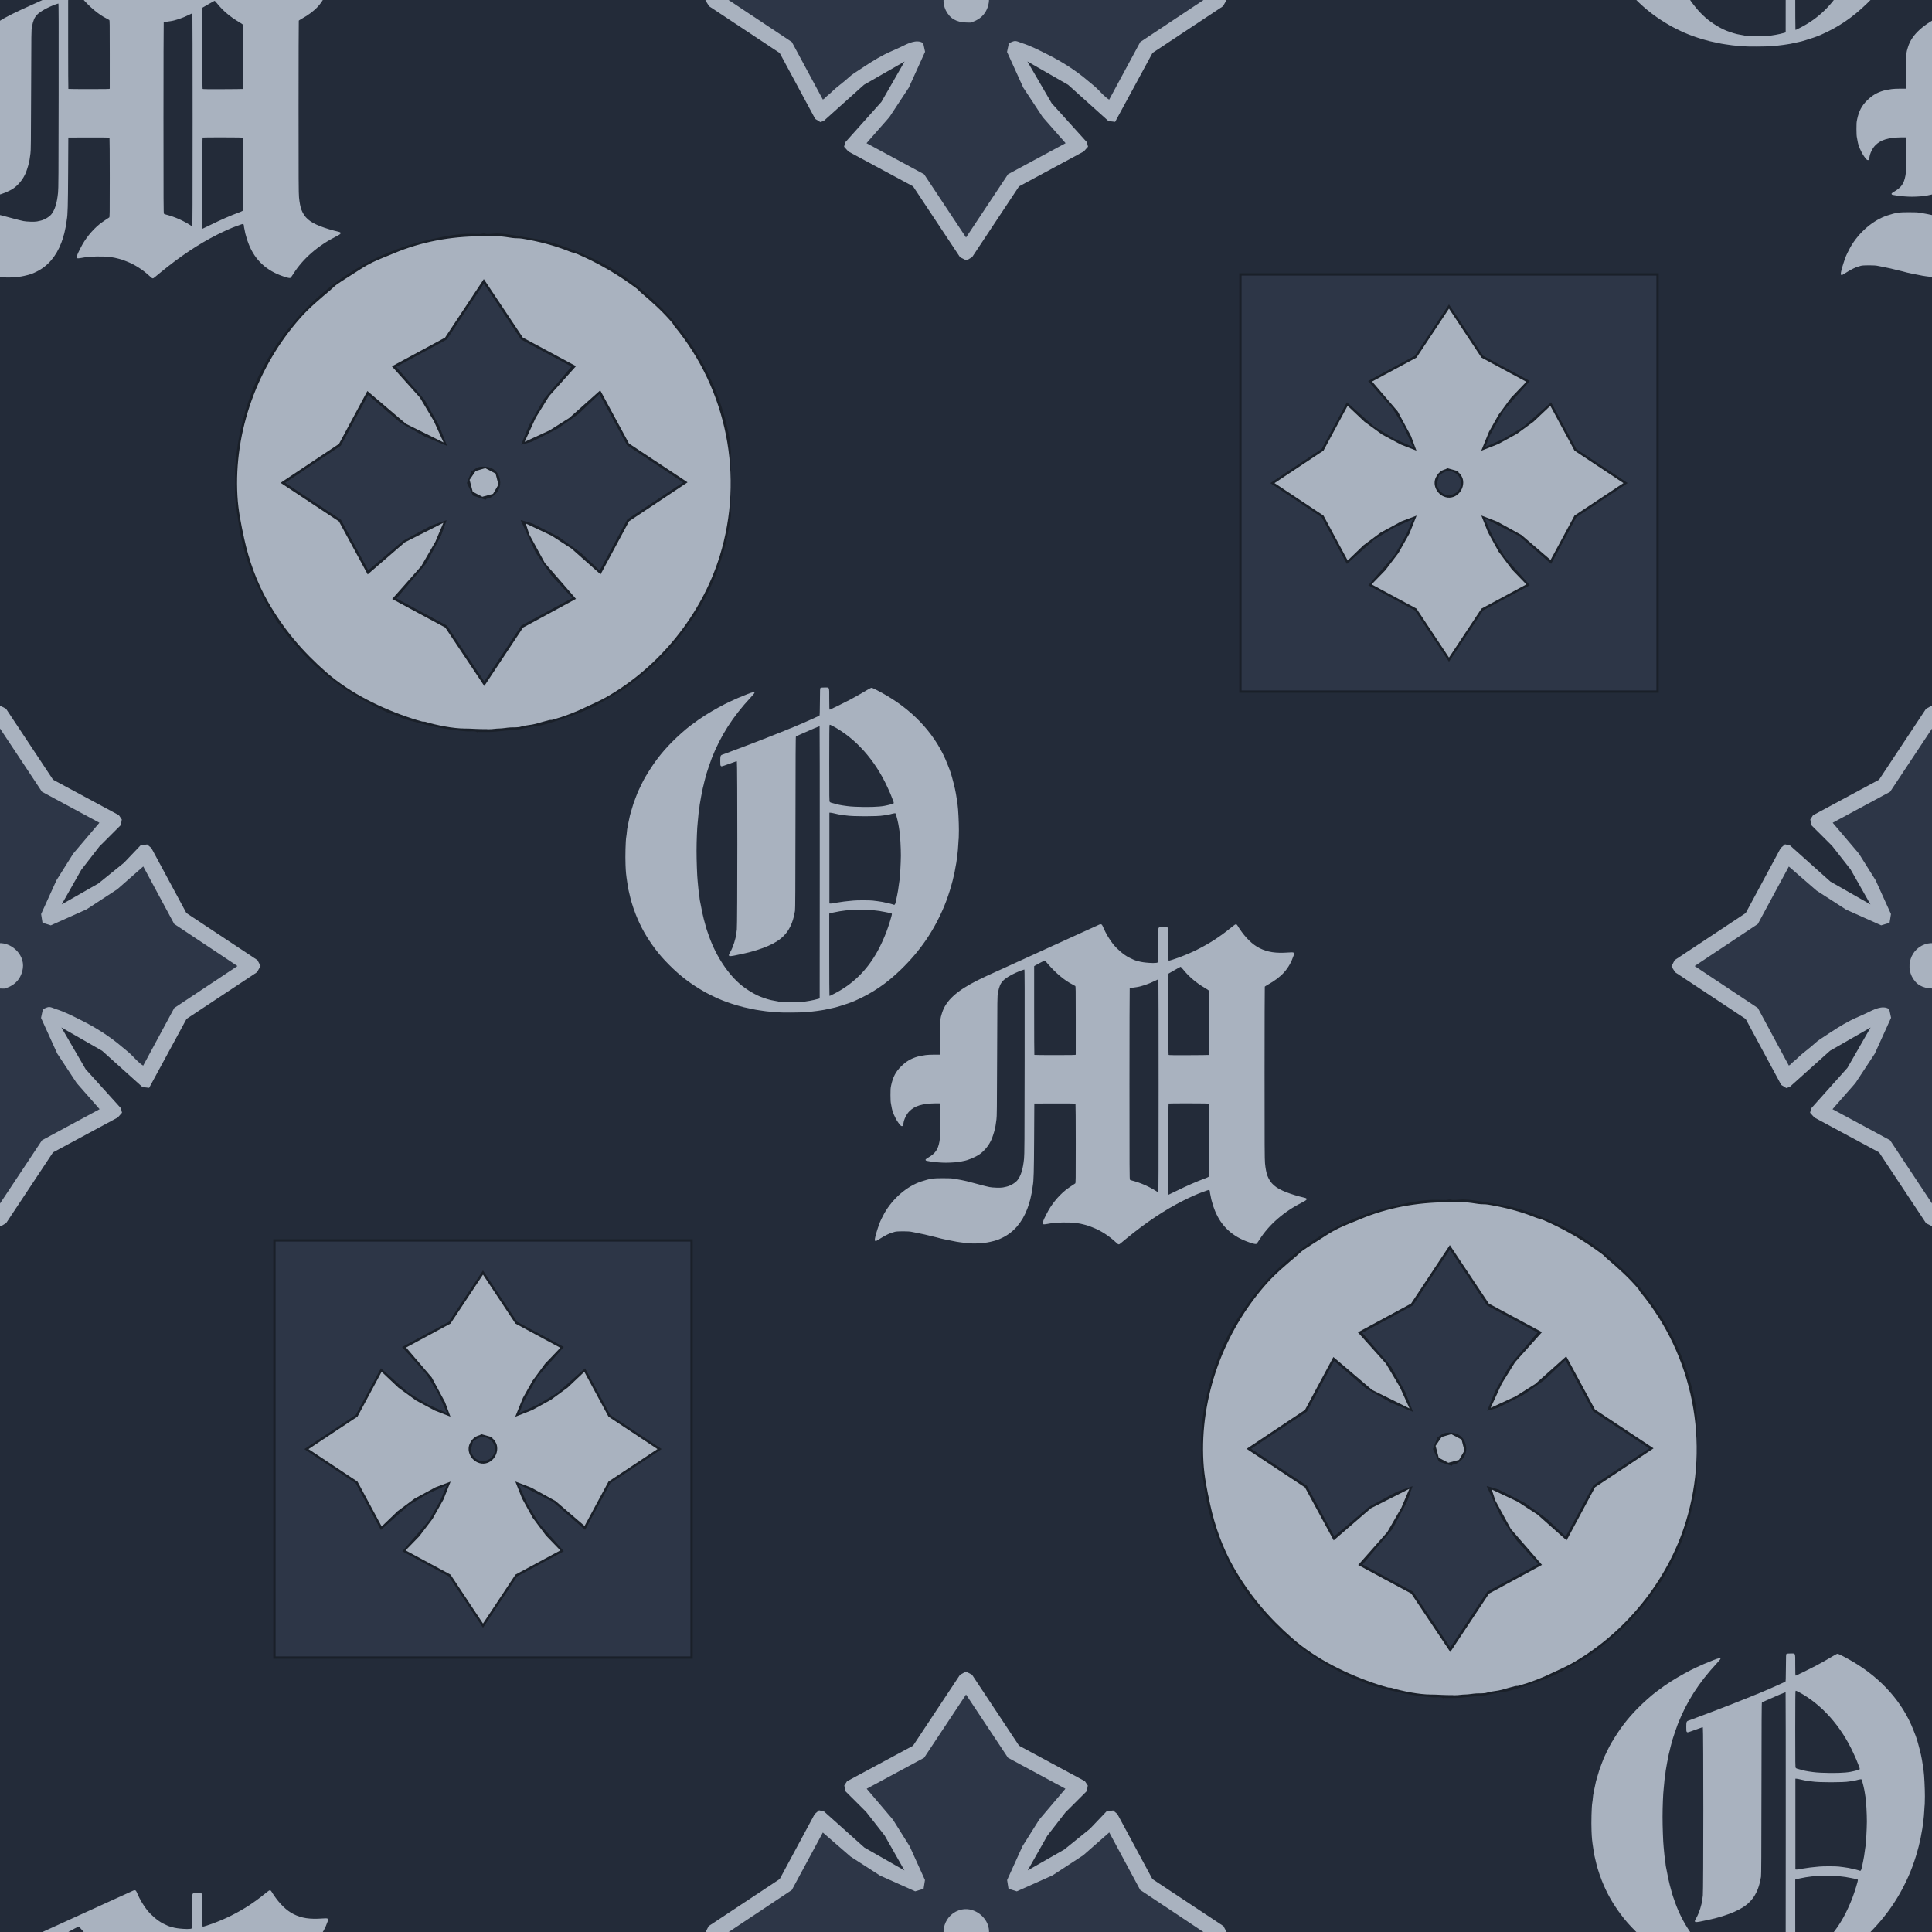
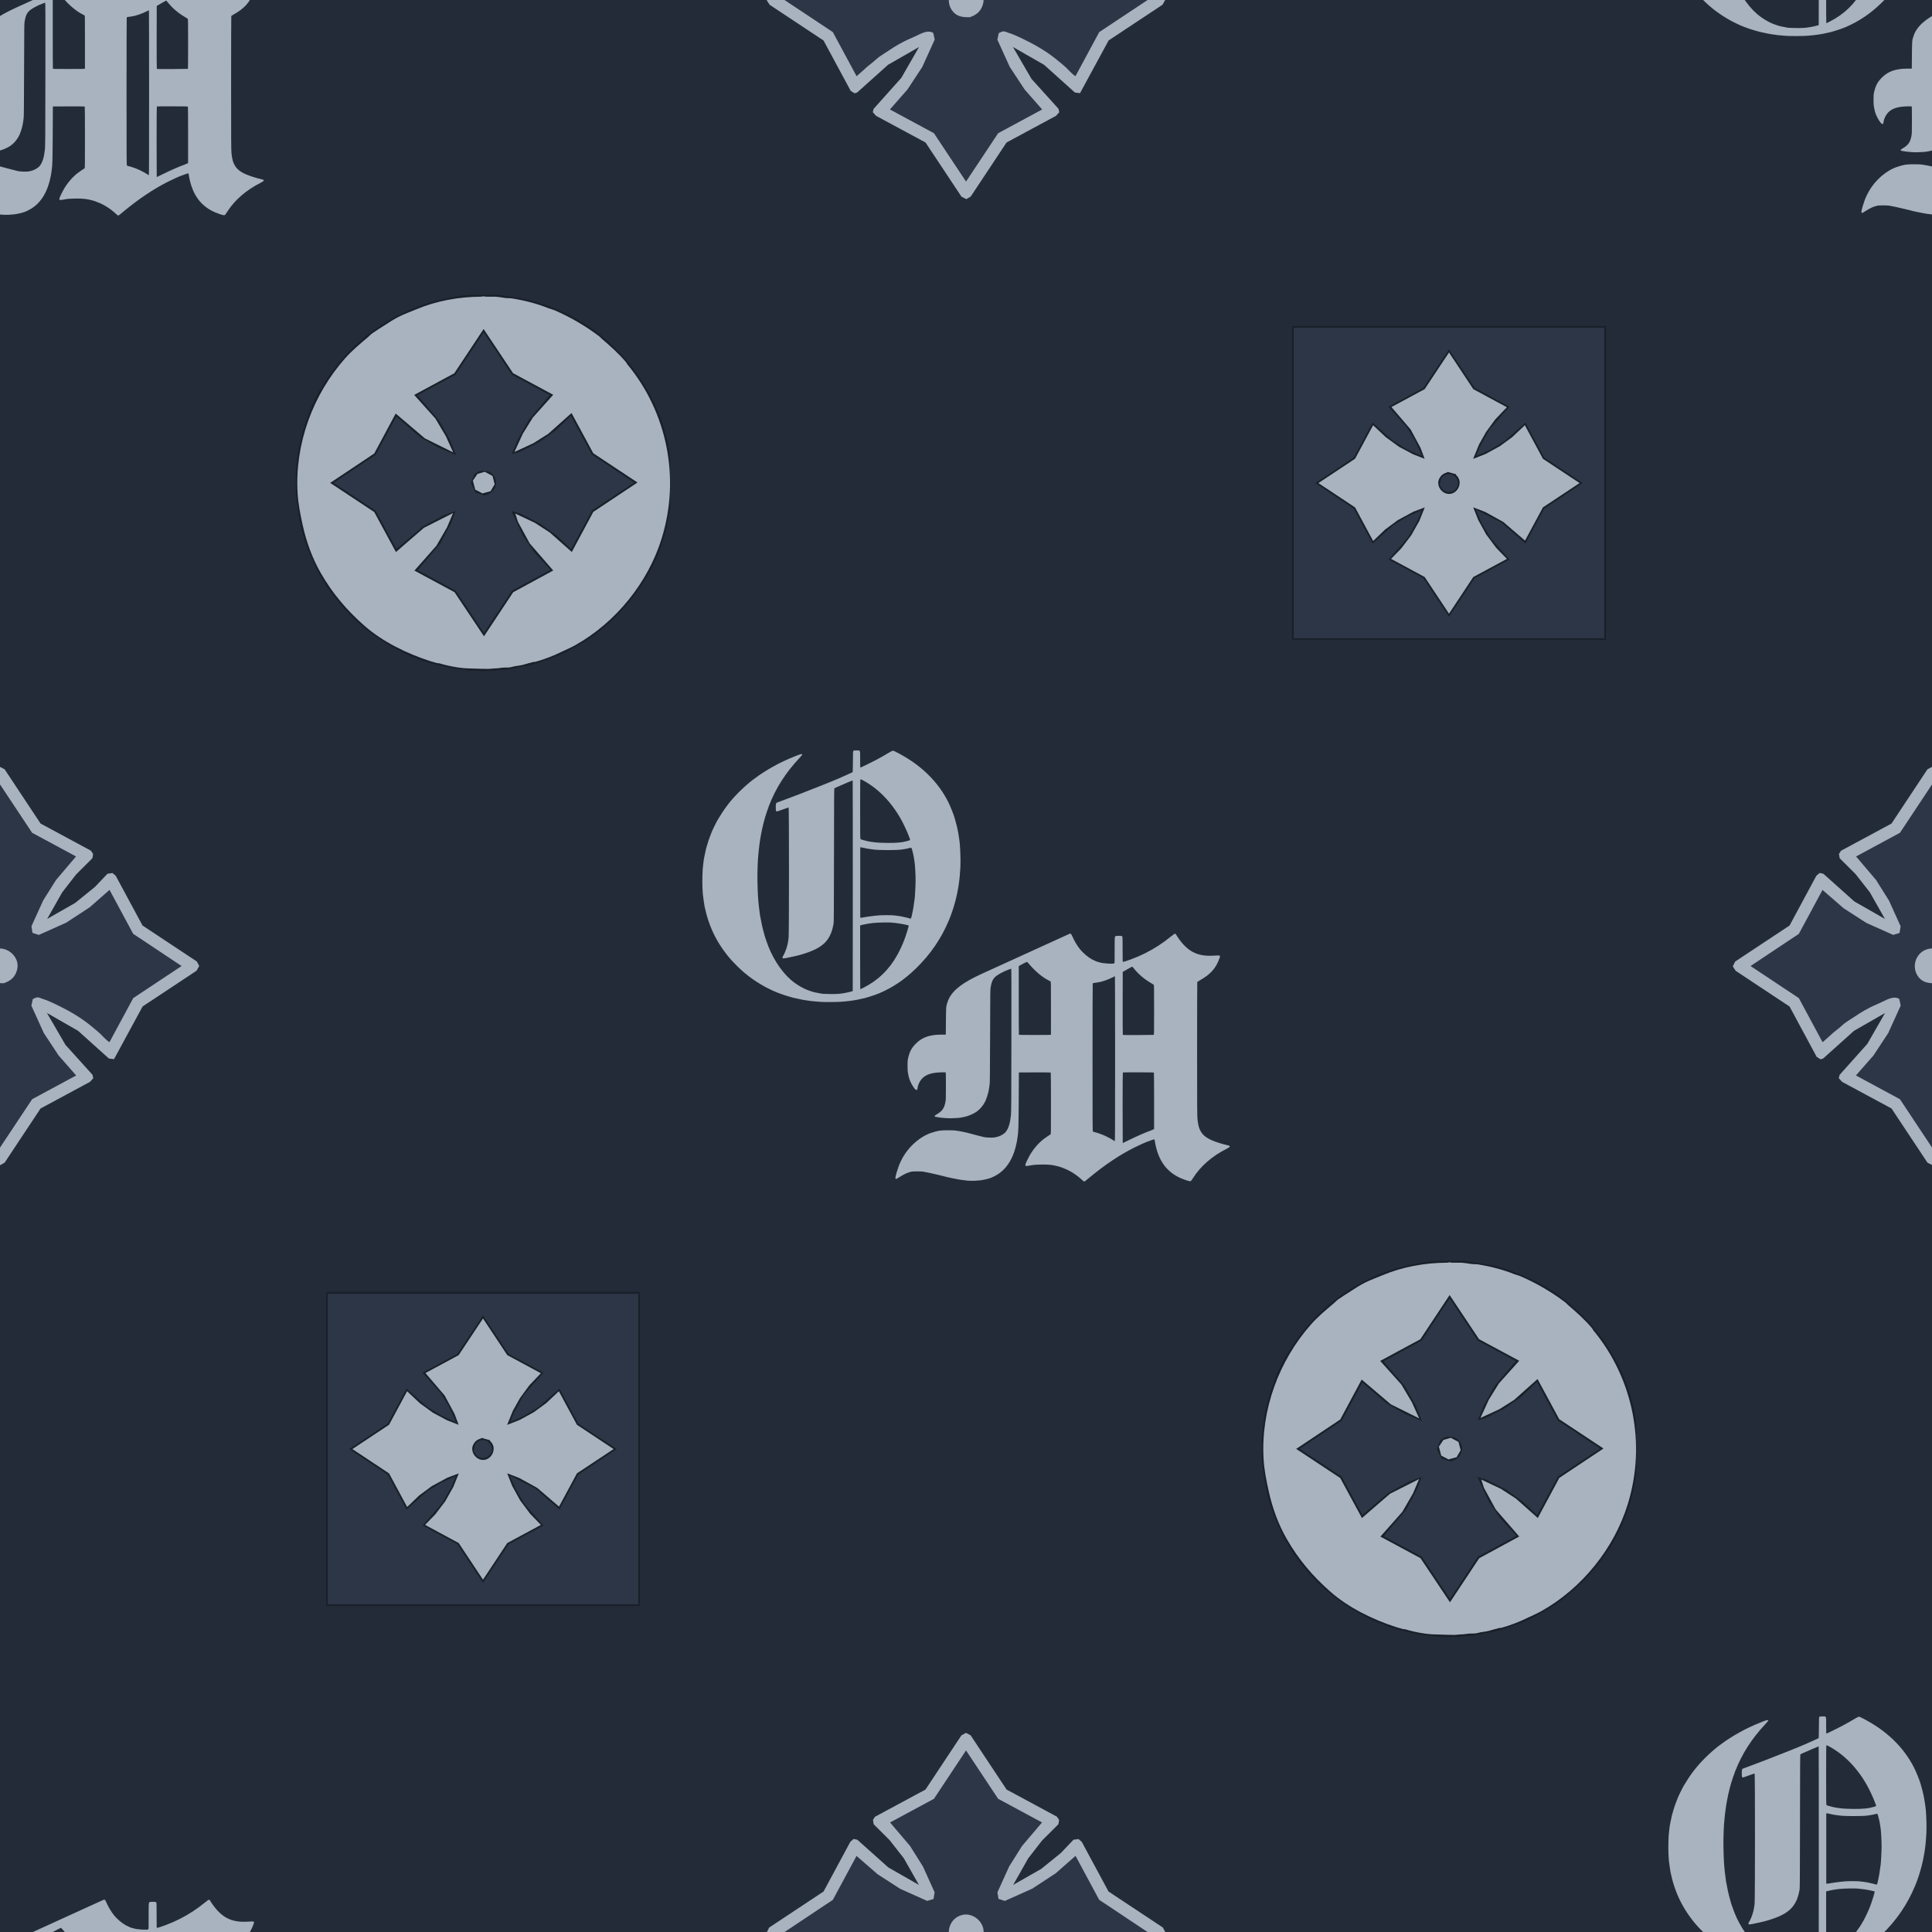
- <svg xmlns="http://www.w3.org/2000/svg" width="76mm" height="76mm" viewBox="0 0 76 76">
+ <svg xmlns="http://www.w3.org/2000/svg" width="80mm" height="80mm" viewBox="0 0 80 80">
  <style>.lt{fill:#a9b2bf}.dk{fill:#2d3647}.ln{fill:#1a2029}</style>
  <defs>
    <symbol id="om" viewBox="0.00 0.00 565.25 462.75">
      <path class="lt" fill-rule="evenodd" d="M409.92 459.78 C410.36 459.42 412.50 457.66 414.67 455.87 C430.80 442.58 446.23 432.29 461.50 424.61 C467.14 421.77 474.32 418.58 476.94 417.74 C477.32 417.62 478.41 417.23 479.38 416.87 C482.50 415.70 482.80 415.64 483.17 416.15 C483.35 416.39 483.50 417.00 483.50 417.50 C483.50 418.00 483.66 418.96 483.85 419.64 C484.05 420.32 484.29 421.49 484.38 422.25 C484.48 423.01 484.69 423.96 484.86 424.38 C485.03 424.79 485.26 425.57 485.36 426.12 C485.60 427.41 486.48 430.02 487.63 432.88 C492.81 445.72 502.14 454.33 515.88 458.96 C519.75 460.27 521.24 460.57 521.85 460.16 C522.14 459.97 523.18 458.53 524.16 456.97 C532.08 444.37 544.52 433.56 560.09 425.74 C563.96 423.80 564.23 422.82 561.09 422.13 C556.61 421.14 550.51 419.29 546.25 417.62 C537.54 414.20 533.39 410.57 530.88 404.16 C530.05 402.05 529.24 397.92 528.88 393.97 C528.55 390.36 528.50 380.48 528.50 319.22 C528.51 280.39 528.59 248.50 528.69 248.35 C528.79 248.20 529.83 247.54 531.00 246.88 C542.80 240.29 548.66 233.68 552.48 222.66 C553.35 220.14 552.91 219.90 548.11 220.25 C537.68 221.01 530.91 219.98 524.27 216.61 C518.49 213.68 512.97 208.32 507.83 200.62 C507.00 199.39 506.19 198.13 506.04 197.83 C505.66 197.11 504.90 196.89 504.16 197.30 C503.82 197.48 502.16 198.76 500.46 200.14 C491.89 207.13 483.09 212.84 473.25 217.77 C468.25 220.27 464.32 221.97 457.62 224.49 C455.00 225.48 450.24 227.00 449.76 227.00 C449.25 227.00 449.25 226.88 449.25 213.89 C449.25 204.73 449.17 200.59 448.97 200.16 C448.82 199.82 448.45 199.48 448.16 199.40 C447.28 199.16 442.58 199.23 441.90 199.49 C440.79 199.91 440.72 200.77 440.76 214.91 C440.80 226.78 440.76 228.10 440.39 228.47 C439.44 229.42 428.44 228.73 424.69 227.48 C423.90 227.22 423.10 227.00 422.93 227.00 C422.41 227.00 418.67 225.38 416.59 224.26 C412.37 221.99 407.27 217.67 403.89 213.50 C400.98 209.93 397.68 204.37 395.74 199.75 C395.30 198.72 394.77 197.68 394.56 197.44 C394.09 196.91 393.12 196.88 392.21 197.35 C391.85 197.54 390.10 198.34 388.34 199.13 C386.57 199.92 384.18 201.01 383.03 201.55 C381.87 202.09 379.34 203.24 377.40 204.11 C375.46 204.98 373.03 206.09 372.00 206.57 C370.97 207.05 368.94 207.98 367.50 208.62 C366.06 209.27 364.03 210.20 363.00 210.68 C361.97 211.16 360.17 211.98 359.00 212.50 C357.83 213.02 355.98 213.86 354.88 214.37 C351.22 216.06 350.39 216.44 347.88 217.57 C346.50 218.19 344.53 219.09 343.50 219.57 C342.47 220.05 340.50 220.95 339.12 221.57 C337.75 222.19 335.76 223.10 334.70 223.59 C333.65 224.09 331.79 224.93 330.58 225.47 C329.37 226.00 327.48 226.86 326.38 227.37 C322.72 229.06 321.89 229.44 319.38 230.57 C318.00 231.19 316.01 232.10 314.95 232.59 C313.90 233.09 312.04 233.93 310.83 234.47 C309.62 235.00 307.73 235.86 306.62 236.37 C302.89 238.10 302.13 238.45 299.50 239.62 C298.06 240.27 294.91 241.78 292.50 242.98 C275.05 251.68 266.16 259.77 262.93 269.88 C261.38 274.74 261.41 274.41 261.26 290.00 L261.12 304.38 L256.25 304.39 C253.57 304.40 250.47 304.55 249.38 304.73 C245.31 305.37 244.59 305.51 242.88 305.98 C237.52 307.45 233.18 310.01 229.12 314.10 C224.63 318.62 222.45 322.82 220.96 329.75 C220.48 332.01 220.41 333.10 220.42 337.62 C220.43 341.35 220.54 343.42 220.82 344.75 C221.03 345.78 221.28 347.07 221.36 347.62 C221.91 351.22 224.08 356.34 226.58 359.96 C228.33 362.49 229.08 363.25 229.84 363.25 C230.63 363.25 230.89 362.79 231.11 360.96 C231.50 357.77 233.55 353.52 235.85 351.15 C240.31 346.55 246.64 344.61 257.62 344.48 C259.27 344.46 260.77 344.46 260.94 344.47 C261.18 344.49 261.25 347.56 261.25 358.91 C261.25 372.43 261.22 373.50 260.73 376.10 C259.51 382.64 257.32 385.76 251.57 389.13 C250.45 389.79 249.46 390.48 249.39 390.67 C249.16 391.27 249.53 391.73 250.34 391.86 C250.77 391.92 252.14 392.15 253.38 392.36 C256.91 392.96 262.28 393.38 266.38 393.37 C270.46 393.36 276.61 392.90 278.00 392.50 C278.48 392.36 279.57 392.13 280.42 392.00 C284.35 391.36 290.35 388.84 294.00 386.29 C297.25 384.02 300.85 379.82 302.62 376.25 C302.99 375.49 303.44 374.59 303.62 374.25 C304.14 373.25 305.96 367.72 306.13 366.62 C306.22 366.07 306.44 365.12 306.63 364.50 C306.81 363.88 307.04 362.64 307.13 361.75 C307.22 360.86 307.48 359.06 307.70 357.75 C308.05 355.65 308.11 349.56 308.25 305.88 C308.40 256.64 308.40 256.36 308.94 253.50 C309.90 248.33 310.95 245.82 313.08 243.56 C315.68 240.81 322.02 237.29 328.75 234.85 C329.64 234.53 330.52 234.26 330.69 234.26 C330.95 234.25 330.99 248.81 330.92 310.19 C330.84 376.79 330.78 386.60 330.43 390.00 C329.57 398.61 327.87 404.12 324.95 407.82 C323.21 410.02 319.10 412.43 315.92 413.12 C315.07 413.30 313.80 413.58 313.10 413.74 C311.25 414.15 304.35 413.95 301.88 413.41 C299.70 412.94 296.60 412.17 294.62 411.61 C293.38 411.26 291.64 410.80 289.00 410.12 C285.63 409.26 284.55 408.97 283.38 408.63 C282.69 408.43 281.62 408.20 281.00 408.11 C280.38 408.02 279.31 407.80 278.62 407.61 C277.94 407.43 276.70 407.21 275.88 407.12 C275.05 407.03 273.48 406.77 272.38 406.54 C270.80 406.22 268.92 406.13 263.50 406.13 C255.27 406.13 253.13 406.45 245.97 408.77 C234.22 412.56 222.44 422.65 215.42 434.93 C214.04 437.35 211.88 441.85 211.25 443.62 C210.21 446.57 209.25 449.49 208.80 451.12 C207.42 456.04 207.26 457.24 207.88 457.75 C208.36 458.15 208.15 458.25 212.00 455.82 C216.02 453.27 219.96 451.34 222.12 450.86 C222.54 450.77 223.38 450.51 224.00 450.29 C225.62 449.71 235.69 449.72 237.88 450.31 C238.70 450.53 239.99 450.78 240.75 450.87 C241.51 450.96 242.47 451.14 242.90 451.27 C243.32 451.40 244.50 451.67 245.52 451.85 C247.36 452.19 249.61 452.71 252.25 453.39 C255.76 454.29 256.98 454.58 258.40 454.87 C259.24 455.04 260.05 455.25 260.21 455.35 C260.36 455.44 261.25 455.68 262.18 455.87 C263.11 456.06 265.17 456.51 266.75 456.86 C268.33 457.22 270.60 457.67 271.79 457.86 C272.97 458.06 274.38 458.33 274.91 458.47 C275.44 458.60 276.66 458.79 277.62 458.88 C278.59 458.97 280.33 459.19 281.50 459.38 C287.48 460.32 296.41 459.99 302.50 458.58 C307.67 457.39 308.82 457.00 312.50 455.21 C321.88 450.65 328.75 442.69 333.09 431.38 C333.86 429.35 334.28 428.03 335.58 423.50 C335.80 422.74 336.10 421.37 336.24 420.44 C336.39 419.52 336.61 418.50 336.73 418.18 C336.85 417.86 337.02 416.82 337.12 415.86 C337.21 414.91 337.44 413.28 337.63 412.25 C338.38 408.28 338.58 400.98 338.73 372.88 L338.88 344.62 L355.74 344.56 C365.01 344.53 372.69 344.59 372.80 344.70 C372.92 344.82 373.01 359.58 373.01 377.52 C373.02 408.51 372.99 410.14 372.57 410.44 C372.33 410.61 370.83 411.60 369.25 412.65 C367.67 413.70 365.63 415.15 364.72 415.88 C358.34 421.03 352.54 428.29 348.89 435.70 C347.96 437.58 347.10 439.32 346.98 439.56 C346.48 440.50 345.75 442.65 345.75 443.16 C345.75 444.12 346.25 444.28 348.40 443.99 C349.49 443.85 351.11 443.58 352.00 443.39 C356.09 442.51 367.75 442.29 373.12 442.98 C375.32 443.26 378.97 443.99 380.12 444.38 C380.68 444.56 381.52 444.79 382.00 444.89 C382.48 444.99 383.21 445.21 383.62 445.39 C384.04 445.56 385.48 446.13 386.84 446.64 C393.41 449.14 400.24 453.51 405.96 458.85 C408.23 460.98 408.41 461.02 409.92 459.78 Z M449.25 382.26 C449.25 357.66 449.34 344.73 449.50 344.63 C449.64 344.54 457.08 344.48 466.05 344.49 C478.61 344.51 482.40 344.58 482.55 344.82 C482.65 344.99 482.74 358.54 482.75 374.94 L482.75 404.76 L481.97 405.23 C481.54 405.49 480.34 406.01 479.28 406.39 C473.08 408.62 464.68 412.29 455.82 416.65 C452.35 418.35 449.45 419.75 449.38 419.75 C449.31 419.75 449.25 402.88 449.25 382.26 Z M438.62 416.35 C436.34 414.79 430.64 411.92 427.50 410.74 C426.33 410.31 424.98 409.80 424.50 409.62 C423.48 409.23 419.68 408.10 418.70 407.89 C418.34 407.81 417.86 407.57 417.64 407.36 C417.29 407.00 417.25 399.47 417.25 328.54 C417.26 285.41 417.34 250.00 417.44 249.84 C417.62 249.58 419.52 249.21 422.50 248.87 C426.48 248.42 433.10 246.21 438.27 243.59 C439.73 242.85 440.99 242.25 441.08 242.25 C441.17 242.25 441.25 281.74 441.25 330.00 C441.25 400.04 441.19 417.75 440.94 417.73 C440.77 417.73 439.73 417.11 438.62 416.35 Z M449.48 304.60 C449.34 304.43 449.27 290.97 449.31 270.98 L449.38 237.65 L454.25 234.84 C456.93 233.29 459.24 232.02 459.39 232.01 C459.53 232.01 460.49 233.04 461.51 234.30 C466.32 240.24 472.10 245.16 479.25 249.38 C480.83 250.32 482.27 251.25 482.44 251.46 C482.68 251.76 482.75 257.48 482.75 278.18 C482.75 299.02 482.68 304.54 482.44 304.63 C482.27 304.69 474.83 304.78 465.92 304.81 C454.30 304.86 449.64 304.80 449.48 304.60 Z M338.92 304.58 C338.82 304.49 338.75 288.01 338.75 267.96 L338.75 231.51 L339.69 230.92 C341.48 229.81 346.98 227.00 347.36 227.00 C347.57 227.00 348.01 227.31 348.34 227.69 C348.67 228.07 349.47 228.99 350.13 229.75 C356.66 237.29 363.81 243.27 370.12 246.46 C371.23 247.01 372.32 247.62 372.57 247.80 C372.99 248.11 373.01 249.59 373.01 276.13 C373.01 291.53 373.00 304.27 373.00 304.44 C373.00 304.68 369.44 304.75 356.04 304.75 C346.71 304.75 339.01 304.68 338.92 304.58 Z M150.07 269.39 C152.03 269.20 154.64 268.96 155.88 268.87 C157.11 268.78 158.97 268.56 160.00 268.37 C161.03 268.19 162.49 267.97 163.25 267.89 C164.65 267.74 167.06 267.27 170.00 266.58 C170.89 266.37 172.19 266.10 172.88 265.97 C173.56 265.85 174.69 265.58 175.38 265.38 C176.06 265.18 177.64 264.72 178.88 264.35 C182.80 263.20 188.10 261.36 190.62 260.26 C205.33 253.86 217.03 245.95 229.10 234.23 C245.00 218.79 256.34 202.17 264.74 182.00 C266.75 177.18 269.30 169.68 270.61 164.75 C271.00 163.31 271.46 161.62 271.64 161.00 C271.83 160.38 272.05 159.43 272.13 158.88 C272.22 158.32 272.45 157.37 272.64 156.75 C272.83 156.13 273.09 155.01 273.21 154.25 C273.33 153.49 273.63 151.86 273.86 150.62 C274.09 149.39 274.44 147.53 274.63 146.50 C274.82 145.47 275.05 143.84 275.14 142.88 C275.22 141.91 275.45 140.11 275.64 138.88 C275.83 137.64 276.11 134.33 276.26 131.51 C276.41 128.70 276.58 126.32 276.65 126.22 C276.71 126.11 276.77 123.13 276.78 119.58 C276.79 113.19 276.23 101.89 275.73 98.75 C275.59 97.86 275.32 95.94 275.13 94.50 C274.75 91.66 273.98 87.31 273.54 85.50 C273.39 84.88 272.93 82.97 272.52 81.25 C272.11 79.53 271.49 77.17 271.13 76.00 C270.77 74.83 270.36 73.42 270.23 72.88 C270.09 72.33 269.61 70.92 269.15 69.75 C268.69 68.58 267.84 66.39 267.25 64.88 C258.41 42.27 241.09 22.71 217.62 8.84 C212.04 5.53 205.67 2.25 204.85 2.25 C204.48 2.25 202.88 3.04 201.15 4.09 C197.10 6.55 191.22 9.89 187.17 12.03 C183.05 14.20 170.81 20.25 170.52 20.25 C170.06 20.25 170.00 19.19 170.00 11.12 C170.00 1.13 170.37 2.00 166.12 2.00 C164.12 2.00 163.21 2.10 162.86 2.35 C162.39 2.70 162.37 3.15 162.31 13.83 C162.25 22.21 162.16 25.01 161.93 25.20 C161.76 25.34 158.64 26.76 155.00 28.37 C151.36 29.97 148.04 31.44 147.62 31.63 C143.42 33.57 119.18 43.29 107.38 47.77 C105.86 48.35 103.33 49.31 101.75 49.92 C100.17 50.53 98.14 51.30 97.25 51.63 C96.36 51.97 94.56 52.64 93.25 53.13 C91.94 53.62 90.09 54.32 89.12 54.67 C88.16 55.03 86.42 55.69 85.25 56.14 C84.08 56.59 82.70 57.09 82.19 57.25 C80.45 57.79 80.25 58.32 80.25 62.49 C80.25 65.89 80.29 66.21 80.76 66.64 C81.26 67.09 81.33 67.08 83.58 66.31 C87.93 64.80 92.13 63.31 92.86 63.02 C93.26 62.86 93.74 62.79 93.92 62.86 C94.43 63.05 94.41 198.11 93.90 201.38 C93.70 202.61 93.47 204.30 93.38 205.12 C92.94 209.06 90.87 215.51 88.87 219.17 C88.36 220.11 87.78 221.18 87.58 221.56 C87.09 222.48 87.36 223.25 88.16 223.25 C89.60 223.25 92.75 222.69 97.38 221.61 C98.34 221.39 99.86 221.05 100.75 220.87 C104.58 220.08 110.66 218.29 115.38 216.56 C127.86 211.96 134.44 206.61 138.47 197.75 C139.57 195.34 140.87 191.09 141.25 188.67 C141.38 187.82 141.63 186.62 141.79 186.00 C142.03 185.14 142.11 168.16 142.18 113.71 C142.24 57.73 142.32 42.50 142.57 42.32 C142.74 42.19 144.11 41.55 145.62 40.90 C147.14 40.25 148.71 39.56 149.12 39.37 C154.16 37.05 161.91 33.81 162.06 33.96 C162.16 34.06 162.22 84.53 162.19 146.10 L162.12 258.06 L160.62 258.50 C156.84 259.61 150.96 260.67 146.50 261.05 C143.05 261.34 129.60 261.12 128.64 260.76 C128.27 260.62 127.16 260.38 126.17 260.24 C123.75 259.89 120.07 259.06 119.00 258.64 C118.52 258.45 117.03 257.94 115.69 257.52 C109.87 255.68 101.65 250.79 96.00 245.81 C85.10 236.18 75.45 220.72 70.14 204.38 C69.96 203.82 69.70 203.09 69.55 202.75 C69.24 202.01 68.50 199.53 67.63 196.25 C67.28 194.94 66.84 193.31 66.65 192.62 C66.00 190.27 64.79 184.54 64.13 180.75 C63.95 179.72 63.69 178.43 63.55 177.88 C63.41 177.32 63.22 175.86 63.12 174.62 C63.03 173.39 62.81 171.64 62.63 170.75 C62.45 169.86 62.23 168.11 62.14 166.88 C62.05 165.64 61.81 163.16 61.62 161.38 C61.17 157.26 60.71 144.52 60.72 136.38 C60.73 128.34 61.18 117.14 61.63 113.62 C61.82 112.11 62.06 109.69 62.14 108.25 C62.23 106.81 62.45 104.89 62.63 104.00 C62.81 103.11 63.04 101.42 63.13 100.25 C63.22 99.08 63.45 97.51 63.63 96.75 C63.81 95.99 64.04 94.70 64.13 93.88 C64.22 93.05 64.40 92.01 64.54 91.56 C64.68 91.11 64.94 89.82 65.12 88.68 C65.29 87.55 65.62 85.89 65.84 85.00 C66.06 84.11 66.37 82.87 66.53 82.25 C66.68 81.63 66.96 80.45 67.14 79.62 C67.32 78.80 67.77 77.11 68.12 75.88 C68.48 74.64 68.89 73.17 69.02 72.62 C69.30 71.51 72.43 62.33 73.20 60.38 C80.55 41.66 90.56 26.03 105.33 10.18 C107.39 7.96 108.50 6.58 108.45 6.31 C108.29 5.54 106.57 5.88 102.50 7.50 C96.68 9.82 94.95 10.53 94.52 10.77 C94.13 10.98 93.27 11.37 88.50 13.51 C83.27 15.86 74.64 20.61 68.08 24.76 C63.54 27.63 61.60 28.99 55.25 33.74 C51.59 36.48 44.57 42.76 40.37 47.04 C31.49 56.09 25.59 63.85 18.44 75.88 C16.92 78.44 12.74 87.01 11.87 89.38 C11.41 90.61 10.74 92.36 10.38 93.25 C9.13 96.32 8.37 98.63 6.77 104.25 C6.52 105.14 6.13 106.49 5.91 107.25 C5.70 108.01 5.40 109.38 5.26 110.31 C5.11 111.23 4.90 112.24 4.78 112.56 C4.66 112.87 4.48 113.74 4.38 114.50 C4.29 115.26 4.05 116.44 3.87 117.12 C3.68 117.81 3.46 119.39 3.37 120.62 C3.28 121.86 3.05 123.83 2.84 125.00 C2.27 128.33 1.94 140.81 2.24 148.25 C2.48 154.21 2.68 156.26 3.66 162.62 C4.53 168.24 4.69 169.21 4.85 169.45 C4.93 169.59 5.17 170.59 5.37 171.67 C5.57 172.74 6.02 174.64 6.38 175.88 C6.73 177.11 7.13 178.57 7.27 179.12 C7.69 180.76 9.47 185.93 10.64 188.89 C14.69 199.17 19.60 207.90 26.51 217.12 C30.04 221.84 33.28 225.54 38.24 230.52 C47.50 239.79 55.99 246.23 68.00 253.05 C69.41 253.85 74.14 256.22 76.12 257.12 C76.95 257.50 78.08 258.01 78.62 258.26 C80.66 259.20 84.20 260.57 86.65 261.39 C88.05 261.85 89.45 262.34 89.78 262.47 C90.71 262.85 96.75 264.60 99.38 265.25 C100.85 265.62 102.86 266.06 105.62 266.61 C106.72 266.83 108.41 267.17 109.38 267.38 C110.34 267.58 111.80 267.81 112.62 267.89 C113.45 267.97 114.97 268.19 116.00 268.38 C117.03 268.58 119.62 268.86 121.75 269.02 C123.88 269.18 126.41 269.40 127.38 269.50 C130.72 269.84 146.30 269.77 150.07 269.39 Z M170.17 255.83 C170.07 255.74 170.00 240.50 170.00 221.95 L170.00 188.24 L170.56 188.02 C170.87 187.91 171.97 187.63 173.00 187.41 C181.22 185.66 185.57 185.19 194.88 185.07 C200.92 184.99 203.23 185.05 205.38 185.35 C206.89 185.56 208.91 185.80 209.88 185.89 C210.84 185.97 212.24 186.19 213.00 186.38 C213.76 186.56 214.99 186.78 215.75 186.87 C216.51 186.96 217.63 187.19 218.25 187.37 C218.87 187.56 219.84 187.79 220.42 187.88 C220.99 187.96 221.52 188.19 221.59 188.38 C221.83 188.99 219.05 198.14 217.00 203.50 C215.08 208.54 212.14 214.93 209.73 219.28 C201.05 235.01 189.11 246.65 173.69 254.40 C170.21 256.15 170.40 256.07 170.17 255.83 Z M222.76 180.76 C222.43 180.55 218.39 179.57 214.00 178.64 C212.97 178.42 211.06 178.13 209.75 177.99 C208.44 177.86 206.64 177.64 205.75 177.50 C203.68 177.19 192.22 177.20 189.75 177.51 C188.72 177.64 186.53 177.86 184.88 178.00 C183.22 178.14 181.03 178.42 180.00 178.61 C178.97 178.81 177.39 179.04 176.50 179.13 C175.61 179.22 174.22 179.46 173.41 179.66 C172.61 179.86 171.54 179.99 171.04 179.95 L170.12 179.88 L170.12 142.50 L170.12 105.12 L171.00 105.15 C171.48 105.16 172.66 105.36 173.62 105.60 C177.19 106.46 178.67 106.75 180.25 106.90 C181.14 106.98 182.83 107.21 184.00 107.41 C189.08 108.27 210.14 108.27 214.50 107.41 C215.53 107.21 217.04 106.96 217.86 106.87 C218.67 106.78 219.61 106.60 219.94 106.47 C220.28 106.35 221.40 106.07 222.45 105.85 C224.12 105.51 224.38 105.50 224.62 105.83 C225.16 106.57 227.06 114.42 227.38 117.25 C227.46 118.01 227.69 119.53 227.89 120.62 C228.41 123.54 229.01 134.28 228.99 140.50 C228.99 145.61 228.21 159.70 227.90 160.50 C227.82 160.71 227.59 162.28 227.39 164.00 C227.01 167.26 226.45 170.74 225.97 172.88 C225.82 173.56 225.55 174.86 225.38 175.75 C224.42 180.72 223.99 181.54 222.76 180.76 Z M191.38 100.21 C188.76 100.10 185.67 99.84 184.50 99.64 C183.33 99.44 181.70 99.20 180.88 99.12 C180.05 99.03 178.81 98.80 178.12 98.62 C177.44 98.43 176.14 98.10 175.25 97.88 C171.46 96.95 170.85 96.74 170.44 96.23 C170.03 95.73 170.00 93.83 170.00 64.40 C170.00 40.88 170.07 33.03 170.29 32.81 C170.51 32.59 171.12 32.80 172.85 33.73 C191.67 43.76 207.68 61.68 218.00 84.25 C220.56 89.86 220.17 88.93 222.77 95.65 C223.04 96.35 223.20 97.09 223.12 97.29 C222.96 97.71 219.50 98.70 215.50 99.48 C210.79 100.39 201.63 100.67 191.38 100.21 Z" />
    </symbol>
    <symbol id="roundel" viewBox="24.26 35.26 216.51 217.99">
      <path class="ln" fill-rule="evenodd" d="M130.33 253.25 C129.93 253.16 129.57 252.83 129.11 252.77 C127.97 252.61 126.76 252.80 125.61 252.75 C124.00 252.67 122.29 252.41 120.67 252.23 C113.73 251.46 106.92 249.76 100.17 247.93 C98.14 247.38 96.01 246.50 94.12 245.59 C93.40 245.24 92.57 245.19 91.83 244.90 C89.94 244.17 88.16 243.18 86.34 242.29 C68.02 233.42 54.61 221.70 42.86 205.18 C40.71 202.15 38.96 198.80 37.07 195.61 C36.32 194.35 35.85 192.95 35.20 191.64 C30.74 182.69 27.46 172.99 25.98 163.12 C25.32 158.74 24.53 154.38 24.26 149.94 C23.55 138.61 25.00 125.16 28.41 114.39 C28.55 113.97 28.45 113.53 28.59 113.11 C30.41 107.35 32.49 101.51 35.21 96.10 C49.23 68.17 74.91 46.64 105.31 38.94 C111.29 37.42 117.33 36.03 123.46 35.52 C125.96 35.31 128.55 35.50 131.06 35.50 C131.70 35.50 132.31 35.24 132.93 35.26 C133.43 35.28 133.88 35.50 134.40 35.50 C135.87 35.51 137.91 35.19 139.17 35.26 C144.33 35.53 149.30 36.74 154.39 37.48 C161.14 38.47 167.80 40.77 174.08 43.40 C179.39 45.63 184.70 48.03 189.62 51.08 C216.02 67.41 234.58 94.29 240.22 124.83 C240.56 126.66 240.50 128.53 240.77 130.37 C243.35 148.11 240.82 166.30 234.68 183.10 C232.33 189.52 228.95 195.79 225.43 201.63 C224.89 202.51 224.14 203.25 223.59 204.11 C216.22 215.59 206.60 225.12 195.64 233.16 C193.12 235.01 190.31 236.46 187.64 238.07 C183.30 240.68 178.62 243.24 173.84 244.93 C168.46 246.83 163.11 248.88 157.53 250.19 C157.08 250.30 156.60 250.21 156.14 250.27 C154.47 250.50 152.73 250.96 151.07 251.28 C149.18 251.65 147.12 252.23 145.19 252.25 C141.87 252.28 138.52 253.00 135.18 253.00 C134.05 253.00 132.92 253.00 131.78 253.00 C131.42 253.00 131.05 253.00 130.68 253.00 C130.52 253.00 130.15 252.83 130.18 253.00 C130.20 253.09 130.23 253.25 130.33 253.25 Z" />
      <path class="lt" fill-rule="evenodd" d="M134.44 251.85 C133.82 251.85 135.67 251.78 136.28 251.75 C136.45 251.74 135.95 251.75 135.78 251.75 C135.52 251.75 135.25 251.75 134.98 251.75 C134.12 251.75 133.25 251.75 132.38 251.75 C129.74 251.75 127.17 251.50 124.51 251.50 C119.55 251.50 112.18 250.06 107.39 248.58 C106.90 248.43 106.39 248.56 105.90 248.43 C104.48 248.03 103.02 247.62 101.61 247.16 C88.49 242.89 74.54 236.11 64.10 226.96 C53.65 217.81 45.46 208.14 38.55 196.08 C33.71 187.62 30.27 178.00 28.21 168.54 C26.86 162.36 25.61 156.23 25.26 149.92 C23.65 121.64 34.09 93.19 52.80 72.09 C56.79 67.59 61.33 63.85 65.88 59.98 C66.80 59.20 67.57 58.31 68.57 57.62 C70.80 56.05 73.13 54.63 75.42 53.15 C78.22 51.33 81.13 49.41 84.14 47.94 C87.25 46.41 90.50 45.24 93.68 43.90 C105.54 38.89 118.52 36.55 131.33 36.50 C131.88 36.50 132.37 36.25 132.90 36.26 C133.34 36.27 133.73 36.48 134.17 36.50 C135.90 36.55 137.64 36.43 139.37 36.50 C141.36 36.59 143.41 36.94 145.38 37.23 C146.78 37.44 148.25 37.29 149.64 37.53 C156.66 38.69 163.73 40.50 170.35 43.16 C171.52 43.63 172.77 43.85 173.94 44.36 C183.10 48.35 191.66 53.33 199.64 59.34 C200.25 59.80 200.77 60.47 201.37 60.98 C206.23 65.13 211.15 69.50 215.27 74.42 C215.57 74.78 215.70 75.24 216.00 75.61 C239.15 103.61 246.60 141.47 235.92 176.13 C228.01 201.81 209.47 224.73 186.08 237.95 C183.43 239.44 180.56 240.62 177.83 241.96 C173.09 244.29 167.94 246.25 162.85 247.68 C162.39 247.81 161.91 247.70 161.46 247.81 C159.50 248.28 157.54 248.89 155.59 249.43 C153.50 250.01 151.20 250.01 149.15 250.66 C147.72 251.11 146.07 250.93 144.59 251.01 C142.84 251.10 141.12 251.50 139.35 251.50 C138.36 251.50 137.44 251.69 136.48 251.74 C135.80 251.77 133.77 251.99 134.44 251.85 Z" />
      <path class="ln" fill-rule="evenodd" d="M133.08 232.92 L116.04 207.41 L92.85 194.92 L105.56 180.55 L111.73 169.85 L115.20 161.65 L98.38 170.16 L82.15 184.18 L69.61 161.05 L44.12 144.19 L69.61 127.19 L82.01 104.09 L98.90 118.44 L115.28 126.56 L111.05 117.22 L104.96 106.96 L92.72 93.31 L115.93 80.77 L132.87 55.20 L149.91 80.75 L173.13 93.23 L161.37 106.35 L155.56 115.72 L150.70 126.30 L161.64 121.25 L170.25 115.81 L183.72 103.79 L196.28 127.03 L221.86 143.97 L196.31 160.97 L183.87 184.16 L171.19 172.92 L162.50 167.28 L151.18 161.93 L152.75 166.74 L159.53 179.20 L173.13 194.87 L149.99 207.42 L133.08 232.92 Z" />
      <path class="dk" fill-rule="evenodd" d="M133.07 230.96 L116.80 206.58 L94.74 194.70 L107.80 179.25 L114.26 167.08 L116.63 160.47 L109.66 162.97 L97.46 169.59 L82.40 182.42 L70.47 160.30 L46.09 144.18 L70.42 127.95 L82.34 105.80 L96.28 117.81 L107.06 123.97 L116.82 128.05 L113.41 119.38 L107.04 108.02 L94.61 93.52 L116.71 81.57 L132.89 57.12 L149.12 81.56 L171.17 93.40 L159.05 107.66 L152.66 119.02 L149.19 127.55 L153.82 126.26 L164.98 120.61 L174.39 113.98 L183.35 105.39 L195.46 127.80 L219.93 143.99 L195.56 160.14 L183.49 182.52 L175.23 174.73 L165.64 167.82 L154.17 161.97 L148.94 160.42 L155.48 174.55 L162.21 184.40 L171.55 194.49 L149.23 206.55 L133.07 230.96 Z" />
      <path class="ln" fill-rule="evenodd" d="M133.74 151.61 L128.12 149.76 L125.49 144.28 L127.60 138.85 C127.68 138.78 127.77 138.98 127.88 139.00 C127.91 139.01 128.27 138.65 128.33 138.61 C129.04 138.11 130.01 137.40 130.89 137.27 C135.36 136.62 139.15 138.20 139.97 143.10 C140.41 145.70 139.14 148.31 137.07 149.79 C136.35 150.30 135.70 150.85 134.80 150.99 C134.64 151.02 134.02 151.09 133.93 151.22 C133.85 151.34 133.60 151.66 133.74 151.61 Z" />
      <path class="lt" fill-rule="evenodd" d="M132.22 150.27 L128.03 148.08 L126.66 142.89 L129.31 139.00 L133.52 137.78 L138.01 140.16 L139.25 144.97 L136.91 148.99 L132.22 150.27 Z" />
    </symbol>
    <symbol id="halo" viewBox="279.03 19.25 196.65 196.56">
      <path class="lt" fill-rule="evenodd" d="M377.55 215.81 L375.13 214.61 L357.38 187.85 L332.97 174.70 L331.35 172.90 L331.75 171.27 L345.43 155.97 L354.18 140.73 L338.87 149.51 L323.64 163.18 L322.37 163.58 L320.46 162.40 L307.06 137.53 L280.45 119.90 L279.03 117.68 L280.24 115.31 L307.06 97.55 L320.26 73.03 L321.89 71.61 L323.73 72.00 L339.02 85.67 L354.13 94.30 L346.65 81.11 L339.65 72.18 L331.79 64.35 L331.44 62.22 L332.45 60.65 L357.37 47.23 L375.09 20.48 L377.33 19.25 L379.63 20.45 L397.38 47.23 L422.21 60.61 L423.31 62.24 L422.96 64.33 L414.86 72.42 L408.01 81.25 L400.63 94.29 L414.47 86.39 L424.14 78.57 L430.41 71.99 L432.89 71.66 L434.47 73.01 L447.69 97.55 L474.50 115.31 L475.68 117.50 L474.35 119.86 L447.74 137.49 L433.63 163.50 L431.11 163.20 L415.89 149.52 L400.52 140.71 L409.67 156.46 L422.97 171.18 L423.40 172.89 L421.79 174.69 L397.36 187.86 L379.68 214.53 L377.55 215.81 Z" />
      <path class="dk" fill-rule="evenodd" d="M377.37 207.14 L361.53 183.27 L339.81 171.55 L348.45 161.71 L355.76 150.61 L361.91 137.06 L361.21 133.81 C358.72 132.12 355.25 134.03 352.85 135.20 C350.78 136.21 348.64 137.03 346.59 138.08 C343.11 139.86 339.88 142.02 336.63 144.17 C335.49 144.93 334.24 145.69 333.24 146.63 C331.12 148.63 328.65 150.22 326.57 152.31 C325.88 153.00 325.09 153.53 324.40 154.22 C324.19 154.43 323.99 154.66 323.75 154.84 C323.62 154.93 323.19 155.16 323.33 155.09 L311.64 133.38 L287.79 117.54 L311.64 101.67 L323.33 79.99 L333.77 89.06 L344.91 96.24 L358.18 102.18 L361.34 101.24 L361.87 97.92 L356.09 85.18 L349.76 75.10 L339.88 63.47 L361.54 51.79 L377.37 27.92 L393.20 51.78 L414.87 63.47 L405.01 75.08 L398.67 85.16 L392.87 97.93 L393.39 101.20 L396.53 102.19 L410.00 96.16 L421.61 88.57 L431.41 79.96 L443.08 101.65 L466.96 117.54 L443.11 133.37 L431.38 155.12 C429.71 154.12 428.23 152.31 426.80 150.93 C425.74 149.91 424.51 148.99 423.39 148.03 C418.88 144.15 413.43 140.71 408.12 138.06 C405.01 136.51 401.76 134.80 398.44 133.77 C397.53 133.49 396.33 132.79 395.37 133.08 C394.99 133.20 394.60 133.32 394.25 133.51 C394.21 133.53 392.63 134.39 393.55 133.80 L392.84 137.11 L398.95 150.56 L406.29 161.70 L414.94 171.55 L393.22 183.27 L377.37 207.14 Z" />
      <path class="lt" fill-rule="evenodd" d="M379.37 126.03 C376.30 126.10 373.23 125.90 371.04 123.40 C366.67 118.41 369.20 110.38 375.81 109.04 C381.09 107.96 386.74 112.92 385.98 118.36 C385.65 120.75 384.48 123.00 382.50 124.41 C381.79 124.91 381.13 125.29 380.32 125.60 C380.07 125.69 379.08 126.11 379.37 126.03 Z" />
    </symbol>
    <symbol id="tile" viewBox="245.25 262.75 225.75 225.75">
      <path class="ln" fill-rule="evenodd" d="M245.25 488.50 L245.25 262.75 L471.00 262.75 L471.00 488.50 L245.25 488.50 Z" />
      <path class="dk" fill-rule="evenodd" d="M246.50 487.25 L246.50 264.00 L469.75 264.00 L469.75 487.25 L246.50 487.25 Z" />
      <path class="ln" fill-rule="evenodd" d="M358.12 471.83 L339.76 444.17 L314.72 430.67 L328.95 414.23 L335.24 403.18 L338.66 395.05 L328.12 399.83 L318.04 405.95 L303.17 419.18 L289.62 394.04 L261.96 375.68 L289.61 357.33 L303.18 332.18 L317.73 345.17 L328.27 351.63 L338.83 356.35 L333.67 345.13 L327.71 335.45 L314.58 320.75 L339.76 307.17 L358.11 279.52 L376.46 307.17 L401.58 320.72 L387.44 336.79 L380.11 350.03 L377.64 356.27 L387.76 351.71 L398.06 345.48 L413.07 332.21 L426.61 357.33 L454.27 375.66 L426.62 394.03 L413.08 419.14 L395.94 404.15 L377.28 394.60 L381.84 404.86 L388.18 415.47 L401.59 430.64 L376.45 444.20 L358.12 471.83 Z" />
      <path class="lt" fill-rule="evenodd" d="M358.12 469.59 L340.64 443.23 L316.46 430.19 L323.86 422.58 L330.95 413.26 L336.84 402.80 L340.69 393.17 L332.53 396.25 L321.31 402.32 L312.18 409.08 L303.59 417.33 L290.58 393.17 L264.21 375.68 L290.59 358.18 L303.55 334.07 L312.67 342.68 L322.12 349.54 L332.29 354.98 L340.60 358.22 L337.67 350.38 L330.54 337.13 L316.73 321.01 L340.63 308.13 L358.12 281.77 L375.59 308.13 L399.74 321.15 L391.47 329.80 L384.77 338.93 L379.62 348.10 L375.48 358.27 L384.56 354.70 L394.73 349.13 L403.60 342.64 L412.66 334.08 L425.66 358.20 L452.02 375.67 L425.67 393.15 L412.79 417.04 L397.11 403.59 L384.13 396.43 L375.53 393.12 L379.11 402.17 L384.81 412.55 L392.00 422.18 L399.76 430.20 L375.57 443.25 L358.12 469.59 Z" />
      <path class="ln" fill-rule="evenodd" d="M357.09 367.61 L363.21 369.33 C363.31 369.43 363.10 369.59 363.09 369.74 C363.08 369.87 363.89 370.51 364.01 370.65 C364.85 371.67 365.59 373.11 365.73 374.43 C366.36 380.13 360.96 385.30 355.32 382.90 C351.53 381.28 349.14 376.55 351.05 372.65 C351.87 370.97 352.95 369.64 354.65 368.80 C355.25 368.50 355.81 368.36 356.43 368.15 C356.70 368.06 357.37 367.55 357.09 367.61 Z" />
      <path class="dk" fill-rule="evenodd" d="M351.41 376.93 L352.74 371.43 C352.83 371.33 353.01 371.52 353.15 371.52 C353.25 371.53 353.79 370.84 353.91 370.74 C354.82 369.99 355.98 369.42 357.15 369.27 C361.86 368.65 365.93 373.30 364.17 377.88 C362.83 381.35 359.04 383.00 355.61 381.67 C354.25 381.13 353.20 379.96 352.42 378.75 C352.18 378.37 351.97 377.80 351.83 377.37 C351.79 377.26 351.37 376.73 351.41 376.93 Z" />
    </symbol>
    <clipPath id="c">
-       <rect width="76" height="76" />
+       <rect width="80" height="80" />
    </clipPath>
  </defs>
-   <rect width="76" height="76" fill="#232b39" />
+   <rect width="80" height="80" fill="#232b39" />
  <g clip-path="url(#c)">
-     <use href="#om" x="-13.500" y="-11.052" width="27.000" height="22.104" />
-     <use href="#om" x="-13.500" y="64.948" width="27.000" height="22.104" />
-     <use href="#om" x="62.500" y="-11.052" width="27.000" height="22.104" />
-     <use href="#om" x="62.500" y="64.948" width="27.000" height="22.104" />
-     <use href="#halo" x="-48.250" y="-10.245" width="20.500" height="20.491" />
-     <use href="#halo" x="-48.250" y="65.755" width="20.500" height="20.491" />
-     <use href="#halo" x="27.750" y="-10.245" width="20.500" height="20.491" />
-     <use href="#halo" x="27.750" y="65.755" width="20.500" height="20.491" />
-     <use href="#halo" x="103.750" y="-10.245" width="20.500" height="20.491" />
-     <use href="#halo" x="103.750" y="65.755" width="20.500" height="20.491" />
-     <use href="#roundel" x="9.250" y="9.183" width="19.500" height="19.633" />
-     <use href="#roundel" x="9.250" y="85.183" width="19.500" height="19.633" />
-     <use href="#roundel" x="85.250" y="9.183" width="19.500" height="19.633" />
-     <use href="#roundel" x="85.250" y="85.183" width="19.500" height="19.633" />
-     <use href="#tile" x="-27.250" y="10.750" width="16.500" height="16.500" />
-     <use href="#tile" x="-27.250" y="86.750" width="16.500" height="16.500" />
-     <use href="#tile" x="48.750" y="10.750" width="16.500" height="16.500" />
-     <use href="#tile" x="48.750" y="86.750" width="16.500" height="16.500" />
-     <use href="#halo" x="-10.250" y="-48.245" width="20.500" height="20.491" />
-     <use href="#halo" x="-10.250" y="27.755" width="20.500" height="20.491" />
-     <use href="#halo" x="-10.250" y="103.755" width="20.500" height="20.491" />
-     <use href="#halo" x="65.750" y="-48.245" width="20.500" height="20.491" />
-     <use href="#halo" x="65.750" y="27.755" width="20.500" height="20.491" />
-     <use href="#halo" x="65.750" y="103.755" width="20.500" height="20.491" />
-     <use href="#om" x="-51.500" y="-49.052" width="27.000" height="22.104" />
-     <use href="#om" x="-51.500" y="26.948" width="27.000" height="22.104" />
-     <use href="#om" x="-51.500" y="102.948" width="27.000" height="22.104" />
-     <use href="#om" x="24.500" y="-49.052" width="27.000" height="22.104" />
-     <use href="#om" x="24.500" y="26.948" width="27.000" height="22.104" />
-     <use href="#om" x="24.500" y="102.948" width="27.000" height="22.104" />
-     <use href="#om" x="100.500" y="-49.052" width="27.000" height="22.104" />
-     <use href="#om" x="100.500" y="26.948" width="27.000" height="22.104" />
-     <use href="#om" x="100.500" y="102.948" width="27.000" height="22.104" />
-     <use href="#tile" x="10.750" y="-27.250" width="16.500" height="16.500" />
-     <use href="#tile" x="10.750" y="48.750" width="16.500" height="16.500" />
-     <use href="#tile" x="86.750" y="-27.250" width="16.500" height="16.500" />
-     <use href="#tile" x="86.750" y="48.750" width="16.500" height="16.500" />
-     <use href="#roundel" x="-28.750" y="-28.817" width="19.500" height="19.633" />
-     <use href="#roundel" x="-28.750" y="47.183" width="19.500" height="19.633" />
-     <use href="#roundel" x="47.250" y="-28.817" width="19.500" height="19.633" />
-     <use href="#roundel" x="47.250" y="47.183" width="19.500" height="19.633" />
+     <use href="#om" x="-11.000" y="-9.005" width="22.000" height="18.011" />
+     <use href="#om" x="-11.000" y="70.995" width="22.000" height="18.011" />
+     <use href="#om" x="69.000" y="-9.005" width="22.000" height="18.011" />
+     <use href="#om" x="69.000" y="70.995" width="22.000" height="18.011" />
+     <use href="#halo" x="-48.250" y="-8.246" width="16.500" height="16.492" />
+     <use href="#halo" x="-48.250" y="71.754" width="16.500" height="16.492" />
+     <use href="#halo" x="31.750" y="-8.246" width="16.500" height="16.492" />
+     <use href="#halo" x="31.750" y="71.754" width="16.500" height="16.492" />
+     <use href="#halo" x="111.750" y="-8.246" width="16.500" height="16.492" />
+     <use href="#halo" x="111.750" y="71.754" width="16.500" height="16.492" />
+     <use href="#roundel" x="12.250" y="12.197" width="15.500" height="15.606" />
+     <use href="#roundel" x="12.250" y="92.197" width="15.500" height="15.606" />
+     <use href="#roundel" x="92.250" y="12.197" width="15.500" height="15.606" />
+     <use href="#roundel" x="92.250" y="92.197" width="15.500" height="15.606" />
+     <use href="#tile" x="-26.500" y="13.500" width="13.000" height="13.000" />
+     <use href="#tile" x="-26.500" y="93.500" width="13.000" height="13.000" />
+     <use href="#tile" x="53.500" y="13.500" width="13.000" height="13.000" />
+     <use href="#tile" x="53.500" y="93.500" width="13.000" height="13.000" />
+     <use href="#halo" x="-8.250" y="-48.246" width="16.500" height="16.492" />
+     <use href="#halo" x="-8.250" y="31.754" width="16.500" height="16.492" />
+     <use href="#halo" x="-8.250" y="111.754" width="16.500" height="16.492" />
+     <use href="#halo" x="71.750" y="-48.246" width="16.500" height="16.492" />
+     <use href="#halo" x="71.750" y="31.754" width="16.500" height="16.492" />
+     <use href="#halo" x="71.750" y="111.754" width="16.500" height="16.492" />
+     <use href="#om" x="-51.000" y="-49.005" width="22.000" height="18.011" />
+     <use href="#om" x="-51.000" y="30.995" width="22.000" height="18.011" />
+     <use href="#om" x="-51.000" y="110.995" width="22.000" height="18.011" />
+     <use href="#om" x="29.000" y="-49.005" width="22.000" height="18.011" />
+     <use href="#om" x="29.000" y="30.995" width="22.000" height="18.011" />
+     <use href="#om" x="29.000" y="110.995" width="22.000" height="18.011" />
+     <use href="#om" x="109.000" y="-49.005" width="22.000" height="18.011" />
+     <use href="#om" x="109.000" y="30.995" width="22.000" height="18.011" />
+     <use href="#om" x="109.000" y="110.995" width="22.000" height="18.011" />
+     <use href="#tile" x="13.500" y="-26.500" width="13.000" height="13.000" />
+     <use href="#tile" x="13.500" y="53.500" width="13.000" height="13.000" />
+     <use href="#tile" x="93.500" y="-26.500" width="13.000" height="13.000" />
+     <use href="#tile" x="93.500" y="53.500" width="13.000" height="13.000" />
+     <use href="#roundel" x="-27.750" y="-27.803" width="15.500" height="15.606" />
+     <use href="#roundel" x="-27.750" y="52.197" width="15.500" height="15.606" />
+     <use href="#roundel" x="52.250" y="-27.803" width="15.500" height="15.606" />
+     <use href="#roundel" x="52.250" y="52.197" width="15.500" height="15.606" />
  </g>
</svg>
